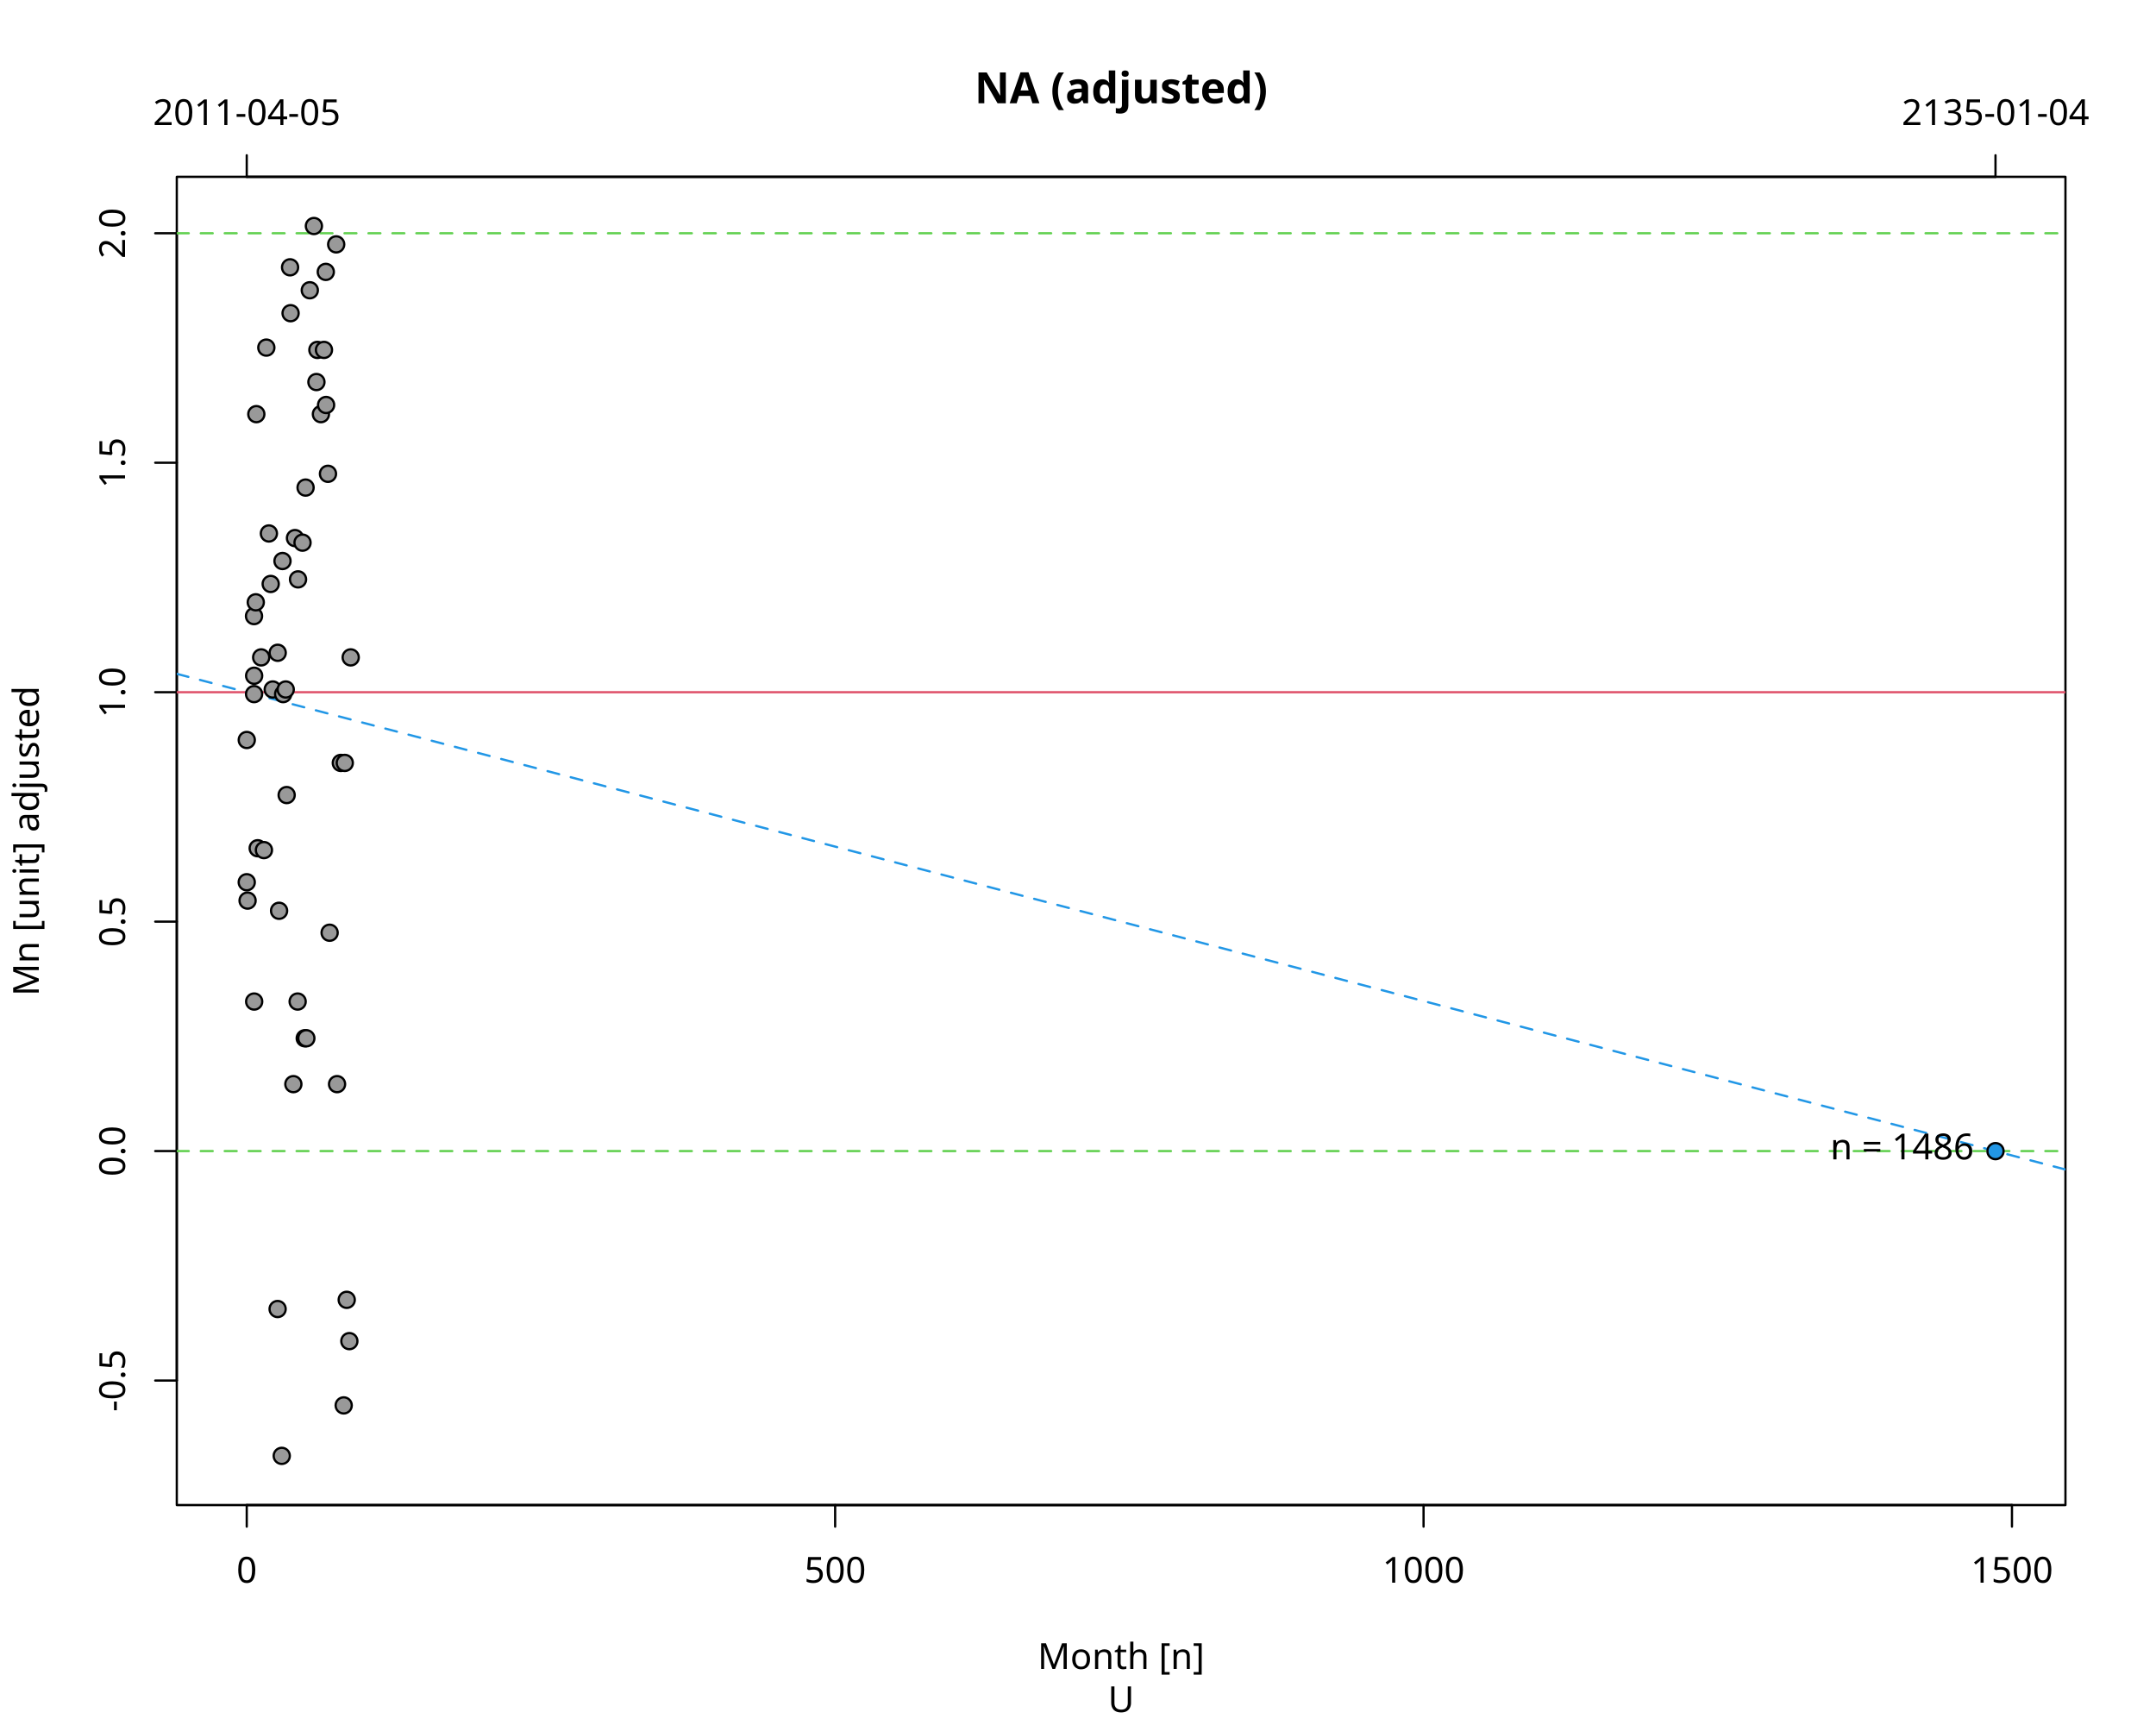
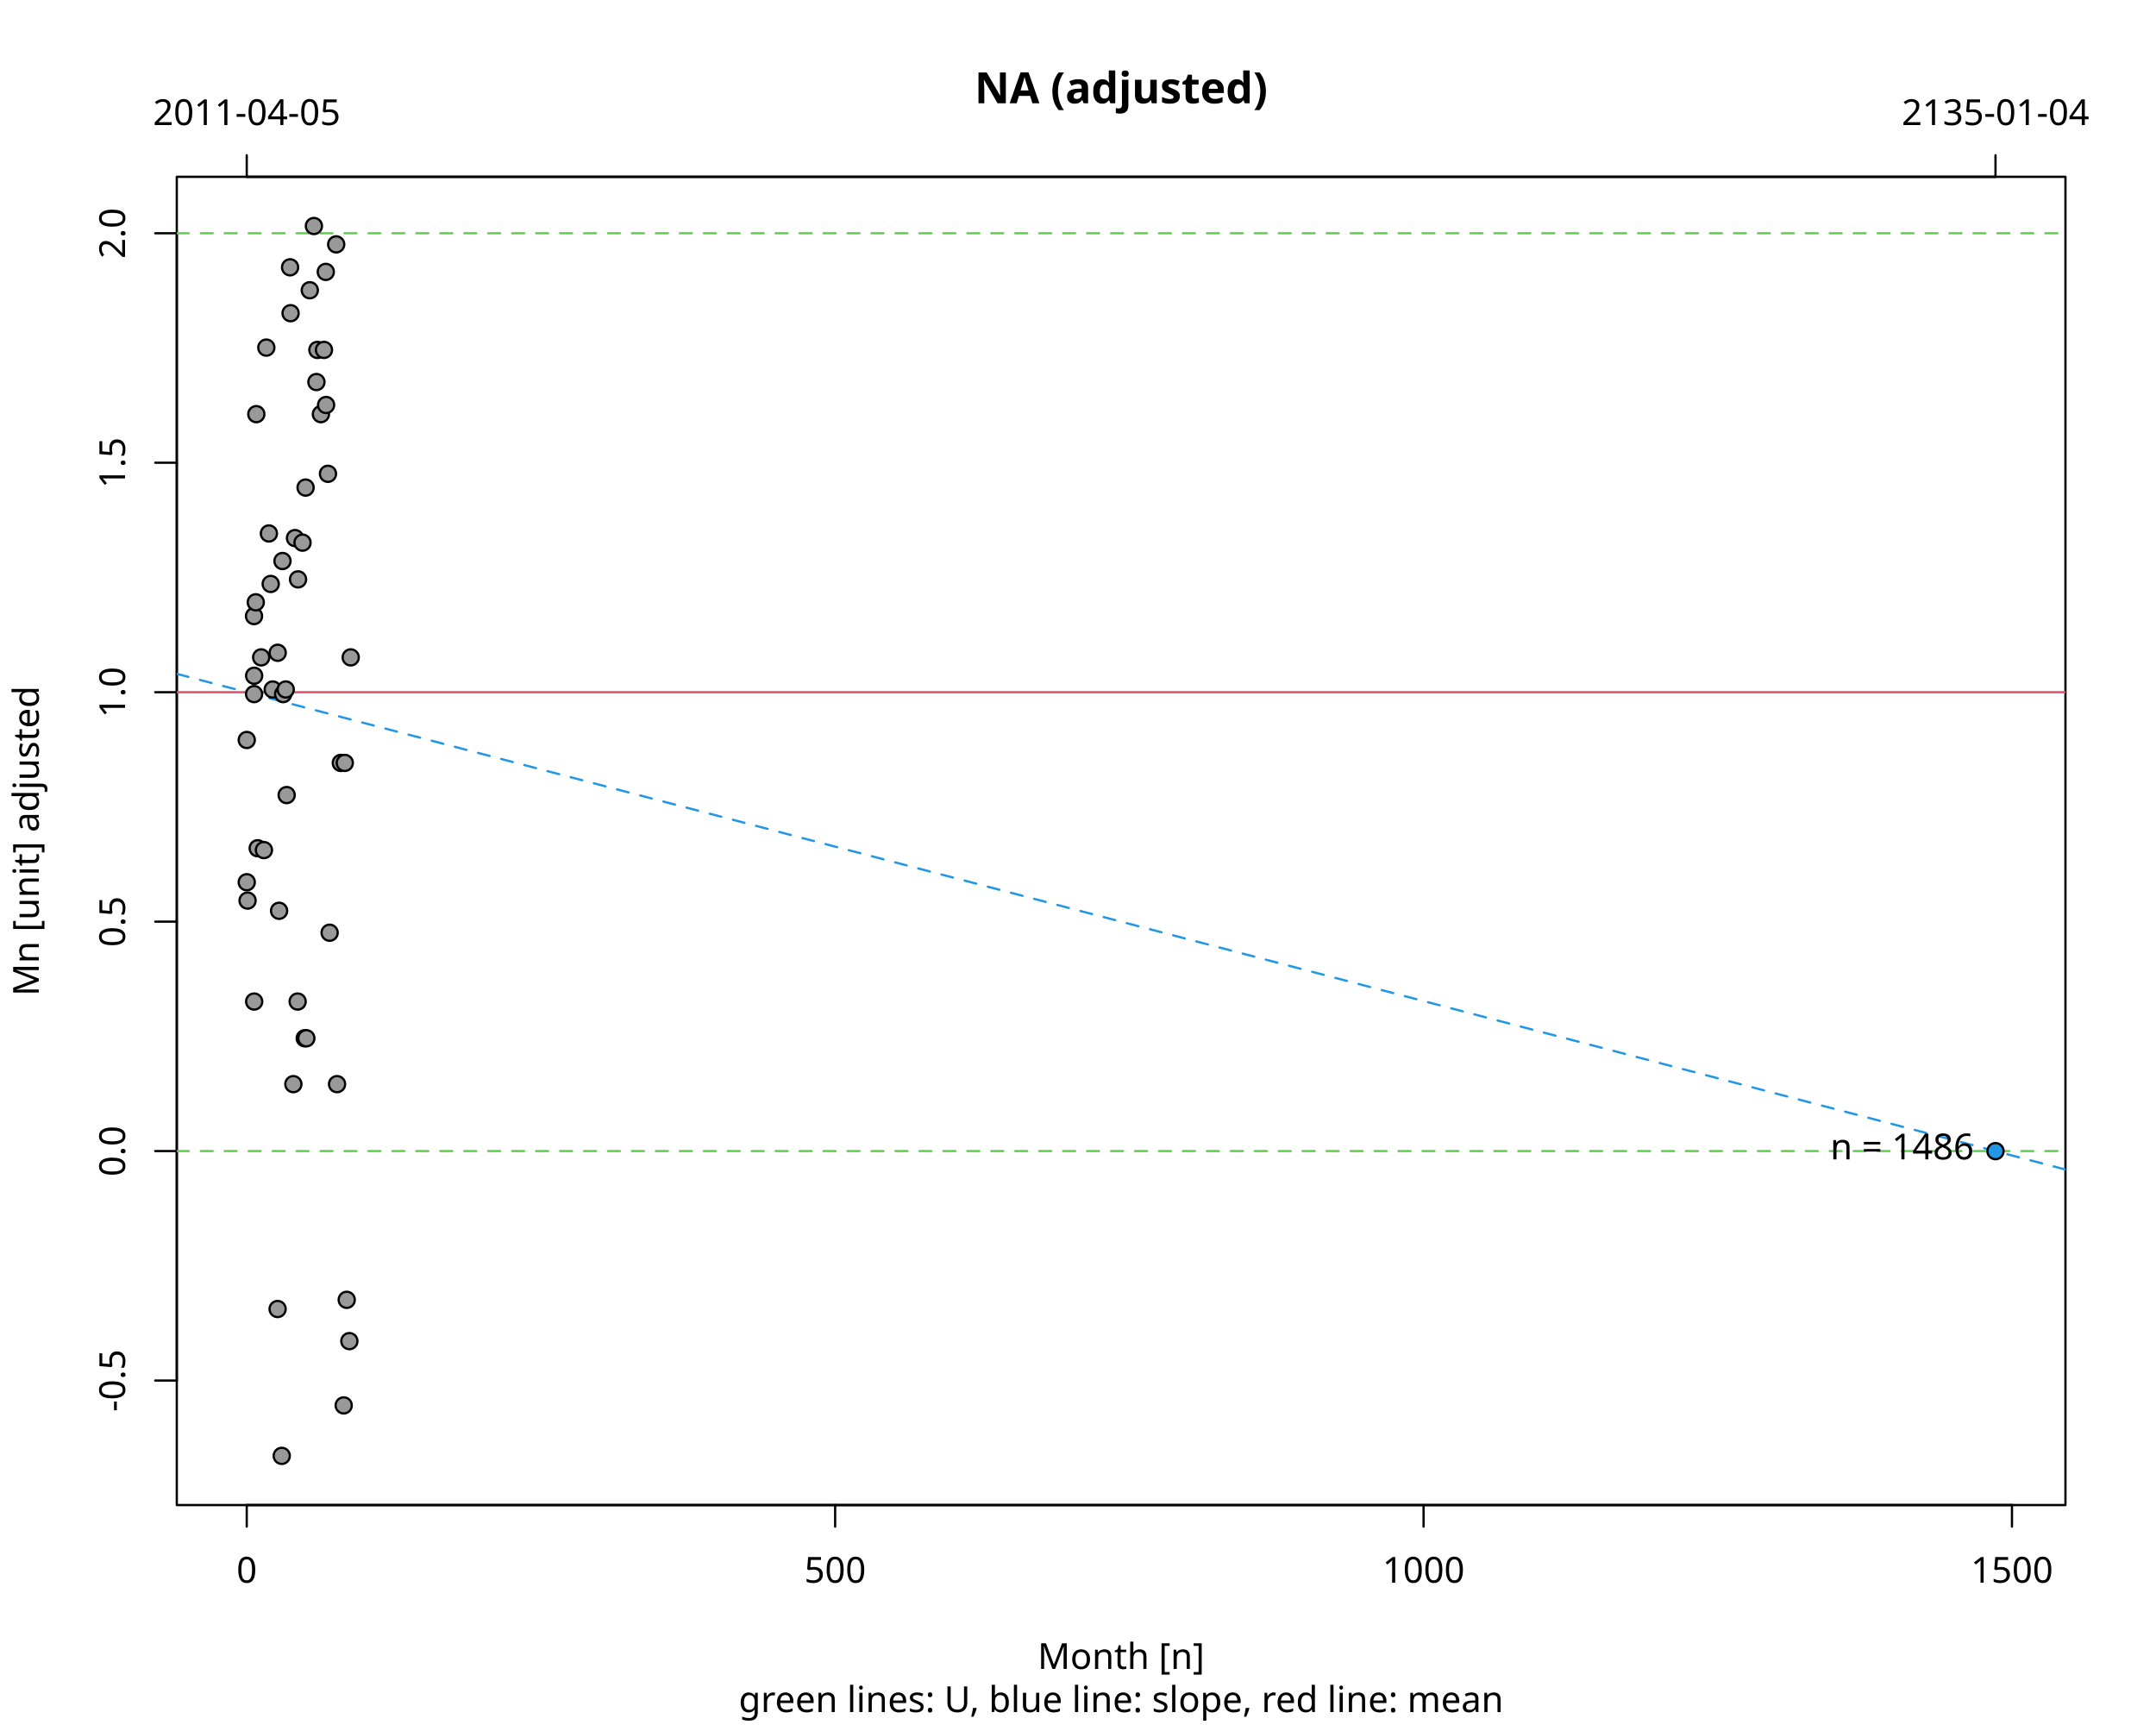
<svg xmlns="http://www.w3.org/2000/svg" class="svglite" data-engine-version="2.0" width="720.00pt" height="576.00pt" viewBox="0 0 720.00 576.00">
  <defs>
    <style type="text/css">
    .svglite line, .svglite polyline, .svglite polygon, .svglite path, .svglite rect, .svglite circle {
      fill: none;
      stroke: #000000;
      stroke-linecap: round;
      stroke-linejoin: round;
      stroke-miterlimit: 10.00;
    }
  </style>
  </defs>
  <rect width="100%" height="100%" style="stroke: none; fill: #FFFFFF;" />
  <defs>
    <clipPath id="cpMC4wMHw3MjAuMDB8MC4wMHw1NzYuMDA=">
      <rect x="0.00" y="0.00" width="720.00" height="576.00" />
    </clipPath>
  </defs>
  <g clip-path="url(#cpMC4wMHw3MjAuMDB8MC4wMHw1NzYuMDA=)">
    <line x1="82.40" y1="502.56" x2="671.90" y2="502.56" style="stroke-width: 0.75;" />
    <line x1="82.40" y1="502.56" x2="82.40" y2="509.76" style="stroke-width: 0.75;" />
    <line x1="278.90" y1="502.56" x2="278.90" y2="509.76" style="stroke-width: 0.75;" />
    <line x1="475.40" y1="502.56" x2="475.40" y2="509.76" style="stroke-width: 0.75;" />
    <line x1="671.90" y1="502.56" x2="671.90" y2="509.76" style="stroke-width: 0.75;" />
    <text x="82.40" y="528.48" text-anchor="middle" style="font-size: 12.00px; font-family: sans;" textLength="6.67px" lengthAdjust="spacingAndGlyphs">0</text>
    <text x="278.90" y="528.48" text-anchor="middle" style="font-size: 12.00px; font-family: sans;" textLength="20.02px" lengthAdjust="spacingAndGlyphs">500</text>
    <text x="475.40" y="528.48" text-anchor="middle" style="font-size: 12.00px; font-family: sans;" textLength="26.70px" lengthAdjust="spacingAndGlyphs">1000</text>
    <text x="671.90" y="528.48" text-anchor="middle" style="font-size: 12.00px; font-family: sans;" textLength="26.70px" lengthAdjust="spacingAndGlyphs">1500</text>
    <line x1="59.04" y1="460.98" x2="59.04" y2="77.89" style="stroke-width: 0.75;" />
    <line x1="59.04" y1="460.98" x2="51.84" y2="460.98" style="stroke-width: 0.75;" />
    <line x1="59.04" y1="384.36" x2="51.84" y2="384.36" style="stroke-width: 0.75;" />
    <line x1="59.04" y1="307.74" x2="51.84" y2="307.74" style="stroke-width: 0.75;" />
    <line x1="59.04" y1="231.13" x2="51.84" y2="231.13" style="stroke-width: 0.75;" />
    <line x1="59.04" y1="154.51" x2="51.84" y2="154.51" style="stroke-width: 0.75;" />
    <line x1="59.04" y1="77.89" x2="51.84" y2="77.89" style="stroke-width: 0.75;" />
    <text transform="translate(41.76,460.98) rotate(-90)" text-anchor="middle" style="font-size: 12.00px; font-family: sans;" textLength="20.68px" lengthAdjust="spacingAndGlyphs">-0.5</text>
    <text transform="translate(41.76,384.36) rotate(-90)" text-anchor="middle" style="font-size: 12.00px; font-family: sans;" textLength="16.68px" lengthAdjust="spacingAndGlyphs">0.0</text>
    <text transform="translate(41.76,307.74) rotate(-90)" text-anchor="middle" style="font-size: 12.00px; font-family: sans;" textLength="16.68px" lengthAdjust="spacingAndGlyphs">0.5</text>
    <text transform="translate(41.76,231.13) rotate(-90)" text-anchor="middle" style="font-size: 12.00px; font-family: sans;" textLength="16.68px" lengthAdjust="spacingAndGlyphs">1.0</text>
    <text transform="translate(41.76,154.51) rotate(-90)" text-anchor="middle" style="font-size: 12.00px; font-family: sans;" textLength="16.68px" lengthAdjust="spacingAndGlyphs">1.5</text>
    <text transform="translate(41.76,77.89) rotate(-90)" text-anchor="middle" style="font-size: 12.00px; font-family: sans;" textLength="16.68px" lengthAdjust="spacingAndGlyphs">2.0</text>
    <polygon points="59.04,502.56 689.76,502.56 689.76,59.04 59.04,59.04 " style="stroke-width: 0.75; fill: none;" />
    <text x="374.40" y="34.48" text-anchor="middle" style="font-size: 14.40px; font-weight: bold; font-family: sans;" textLength="88.05px" lengthAdjust="spacingAndGlyphs">NA (adjusted)</text>
-     <text x="374.40" y="571.68" text-anchor="middle" style="font-size: 12.00px; font-family: sans;" textLength="8.67px" lengthAdjust="spacingAndGlyphs">U</text>
+     <text x="374.40" y="571.68" text-anchor="middle" style="font-size: 12.00px; font-family: sans;" textLength="243.48px" lengthAdjust="spacingAndGlyphs">green lines: U, blue line: slope, red line: mean</text>
    <text x="374.40" y="557.28" text-anchor="middle" style="font-size: 12.00px; font-family: sans;" textLength="50.03px" lengthAdjust="spacingAndGlyphs">Month [n]</text>
    <text transform="translate(12.96,280.80) rotate(-90)" text-anchor="middle" style="font-size: 12.00px; font-family: sans;" textLength="94.73px" lengthAdjust="spacingAndGlyphs">Mn [unit] adjusted</text>
    <line x1="82.40" y1="59.04" x2="666.40" y2="59.04" style="stroke-width: 0.75;" />
    <line x1="82.40" y1="59.04" x2="82.40" y2="51.84" style="stroke-width: 0.75;" />
    <line x1="666.40" y1="59.04" x2="666.40" y2="51.84" style="stroke-width: 0.75;" />
    <text x="82.40" y="41.76" text-anchor="middle" style="font-size: 12.00px; font-family: sans;" textLength="61.39px" lengthAdjust="spacingAndGlyphs">2011-04-05</text>
    <text x="666.40" y="41.76" text-anchor="middle" style="font-size: 12.00px; font-family: sans;" textLength="61.39px" lengthAdjust="spacingAndGlyphs">2135-01-04</text>
  </g>
  <defs>
    <clipPath id="cpNTkuMDR8Njg5Ljc2fDU5LjA0fDUwMi41Ng==">
      <rect x="59.04" y="59.04" width="630.72" height="443.52" />
    </clipPath>
  </defs>
  <g clip-path="url(#cpNTkuMDR8Njg5Ljc2fDU5LjA0fDUwMi41Ng==)">
    <line x1="59.04" y1="384.36" x2="689.76" y2="384.36" style="stroke-width: 0.75; stroke: #61D04F; stroke-dasharray: 4.00,4.00;" />
    <line x1="59.04" y1="231.13" x2="689.76" y2="231.13" style="stroke-width: 0.75; stroke: #DF536B;" />
    <line x1="59.04" y1="77.89" x2="689.76" y2="77.89" style="stroke-width: 0.75; stroke: #61D04F; stroke-dasharray: 4.00,4.00;" />
    <line x1="59.04" y1="225.00" x2="689.76" y2="390.51" style="stroke-width: 0.75; stroke: #2297E6; stroke-dasharray: 4.00,4.00;" />
    <text x="659.20" y="387.13" text-anchor="end" style="font-size: 12.00px; font-family: sans;" textLength="47.05px" lengthAdjust="spacingAndGlyphs">n = 1486</text>
    <circle cx="82.40" cy="294.59" r="2.70" style="stroke-width: 0.75; fill: #999999;" />
    <circle cx="82.41" cy="247.09" r="2.70" style="stroke-width: 0.75; fill: #999999;" />
    <circle cx="82.68" cy="300.72" r="2.70" style="stroke-width: 0.75; fill: #999999;" />
    <circle cx="84.83" cy="205.72" r="2.70" style="stroke-width: 0.75; fill: #999999;" />
    <circle cx="84.85" cy="231.77" r="2.70" style="stroke-width: 0.75; fill: #999999;" />
    <circle cx="84.87" cy="225.64" r="2.70" style="stroke-width: 0.75; fill: #999999;" />
    <circle cx="84.88" cy="334.43" r="2.70" style="stroke-width: 0.75; fill: #999999;" />
    <circle cx="85.42" cy="201.12" r="2.70" style="stroke-width: 0.75; fill: #999999;" />
    <circle cx="85.60" cy="138.29" r="2.70" style="stroke-width: 0.75; fill: #999999;" />
    <circle cx="86.06" cy="283.24" r="2.70" style="stroke-width: 0.75; fill: #999999;" />
    <circle cx="87.22" cy="219.51" r="2.70" style="stroke-width: 0.75; fill: #999999;" />
    <circle cx="88.14" cy="283.86" r="2.70" style="stroke-width: 0.75; fill: #999999;" />
    <circle cx="88.94" cy="116.07" r="2.70" style="stroke-width: 0.75; fill: #999999;" />
    <circle cx="89.80" cy="178.13" r="2.70" style="stroke-width: 0.75; fill: #999999;" />
    <circle cx="90.40" cy="194.99" r="2.70" style="stroke-width: 0.75; fill: #999999;" />
    <circle cx="91.08" cy="230.23" r="2.70" style="stroke-width: 0.75; fill: #999999;" />
    <circle cx="92.71" cy="437.10" r="2.70" style="stroke-width: 0.75; fill: #999999;" />
    <circle cx="92.74" cy="217.97" r="2.70" style="stroke-width: 0.75; fill: #999999;" />
    <circle cx="93.20" cy="304.12" r="2.70" style="stroke-width: 0.75; fill: #999999;" />
    <circle cx="94.09" cy="486.13" r="2.70" style="stroke-width: 0.75; fill: #999999;" />
    <circle cx="94.34" cy="187.33" r="2.70" style="stroke-width: 0.75; fill: #999999;" />
    <circle cx="94.56" cy="231.77" r="2.70" style="stroke-width: 0.75; fill: #999999;" />
    <circle cx="95.42" cy="230.23" r="2.70" style="stroke-width: 0.75; fill: #999999;" />
    <circle cx="95.73" cy="265.48" r="2.70" style="stroke-width: 0.75; fill: #999999;" />
    <circle cx="96.87" cy="89.26" r="2.70" style="stroke-width: 0.75; fill: #999999;" />
    <circle cx="97.04" cy="104.58" r="2.70" style="stroke-width: 0.75; fill: #999999;" />
    <circle cx="97.97" cy="362.01" r="2.70" style="stroke-width: 0.75; fill: #999999;" />
    <circle cx="98.51" cy="179.67" r="2.70" style="stroke-width: 0.75; fill: #999999;" />
    <circle cx="99.40" cy="334.43" r="2.70" style="stroke-width: 0.75; fill: #999999;" />
    <circle cx="99.53" cy="193.46" r="2.70" style="stroke-width: 0.75; fill: #999999;" />
    <circle cx="101.03" cy="181.20" r="2.70" style="stroke-width: 0.75; fill: #999999;" />
    <circle cx="101.77" cy="346.69" r="2.70" style="stroke-width: 0.75; fill: #999999;" />
    <circle cx="102.05" cy="162.81" r="2.70" style="stroke-width: 0.75; fill: #999999;" />
    <circle cx="102.31" cy="346.69" r="2.70" style="stroke-width: 0.75; fill: #999999;" />
    <circle cx="103.46" cy="96.92" r="2.70" style="stroke-width: 0.75; fill: #999999;" />
    <circle cx="104.83" cy="75.47" r="2.70" style="stroke-width: 0.75; fill: #999999;" />
    <circle cx="105.67" cy="127.57" r="2.70" style="stroke-width: 0.75; fill: #999999;" />
    <circle cx="105.99" cy="116.84" r="2.70" style="stroke-width: 0.75; fill: #999999;" />
    <circle cx="107.17" cy="138.29" r="2.70" style="stroke-width: 0.75; fill: #999999;" />
    <circle cx="108.19" cy="116.84" r="2.70" style="stroke-width: 0.75; fill: #999999;" />
    <circle cx="108.80" cy="90.79" r="2.70" style="stroke-width: 0.75; fill: #999999;" />
    <circle cx="108.90" cy="135.23" r="2.70" style="stroke-width: 0.75; fill: #999999;" />
    <circle cx="109.53" cy="158.21" r="2.70" style="stroke-width: 0.75; fill: #999999;" />
    <circle cx="110.08" cy="311.45" r="2.70" style="stroke-width: 0.75; fill: #999999;" />
    <circle cx="112.27" cy="81.60" r="2.70" style="stroke-width: 0.75; fill: #999999;" />
    <circle cx="112.56" cy="362.01" r="2.70" style="stroke-width: 0.75; fill: #999999;" />
    <circle cx="113.82" cy="254.75" r="2.70" style="stroke-width: 0.75; fill: #999999;" />
    <circle cx="114.78" cy="469.28" r="2.70" style="stroke-width: 0.75; fill: #999999;" />
    <circle cx="115.14" cy="254.75" r="2.70" style="stroke-width: 0.75; fill: #999999;" />
    <circle cx="115.79" cy="434.03" r="2.70" style="stroke-width: 0.75; fill: #999999;" />
    <circle cx="116.67" cy="447.82" r="2.70" style="stroke-width: 0.75; fill: #999999;" />
    <circle cx="117.12" cy="219.51" r="2.70" style="stroke-width: 0.75; fill: #999999;" />
    <circle cx="666.40" cy="384.38" r="2.70" style="stroke-width: 0.75; fill: #2297E6;" />
  </g>
</svg>
